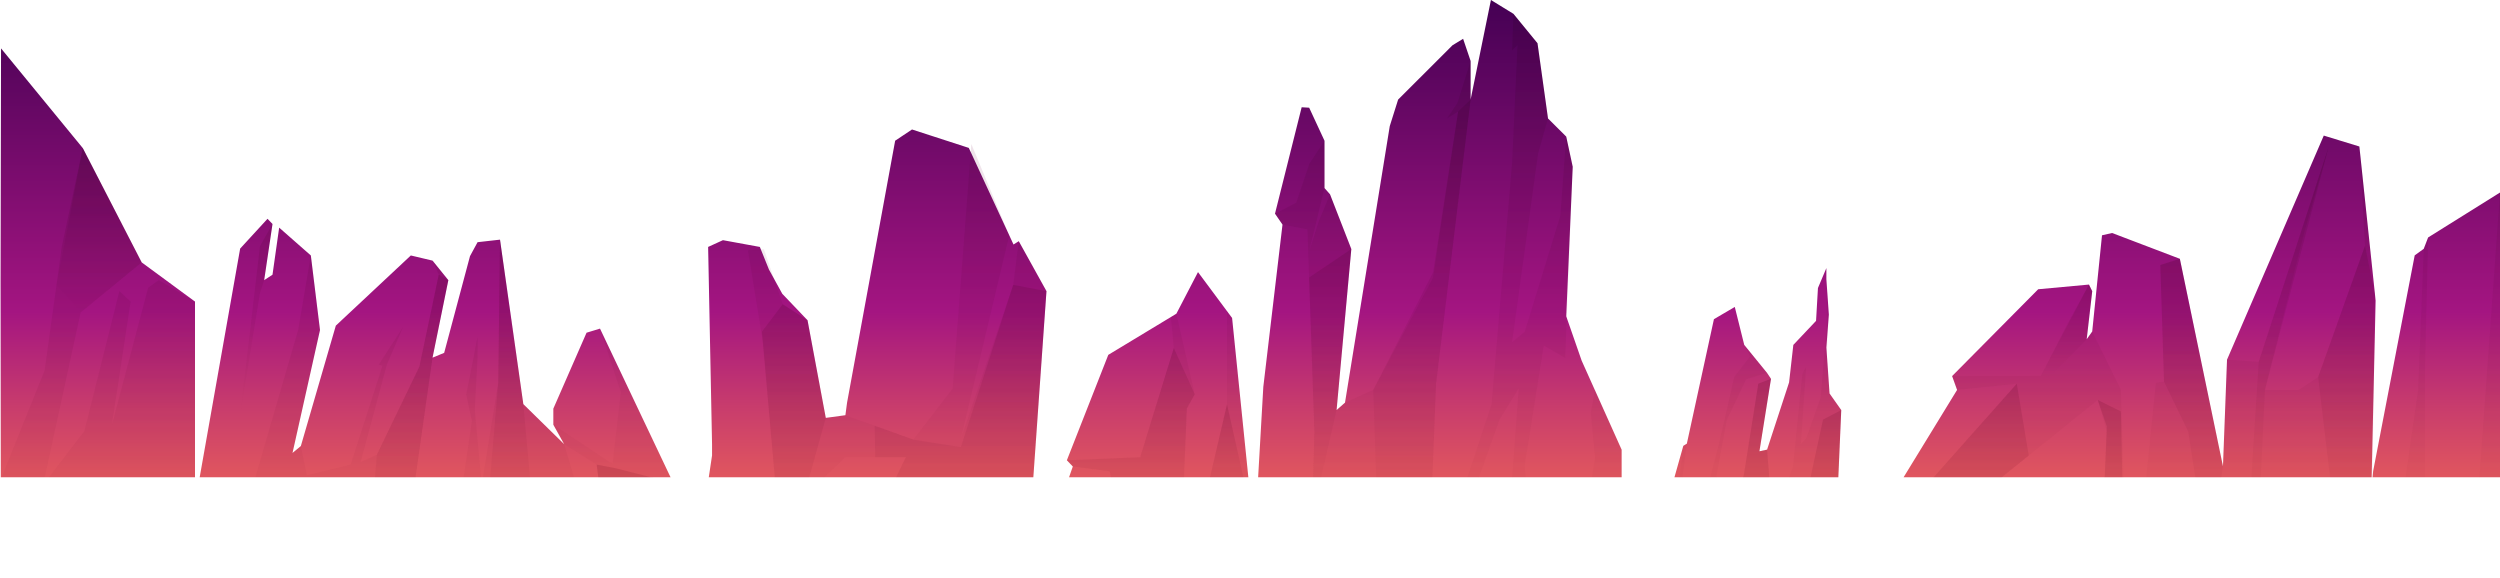
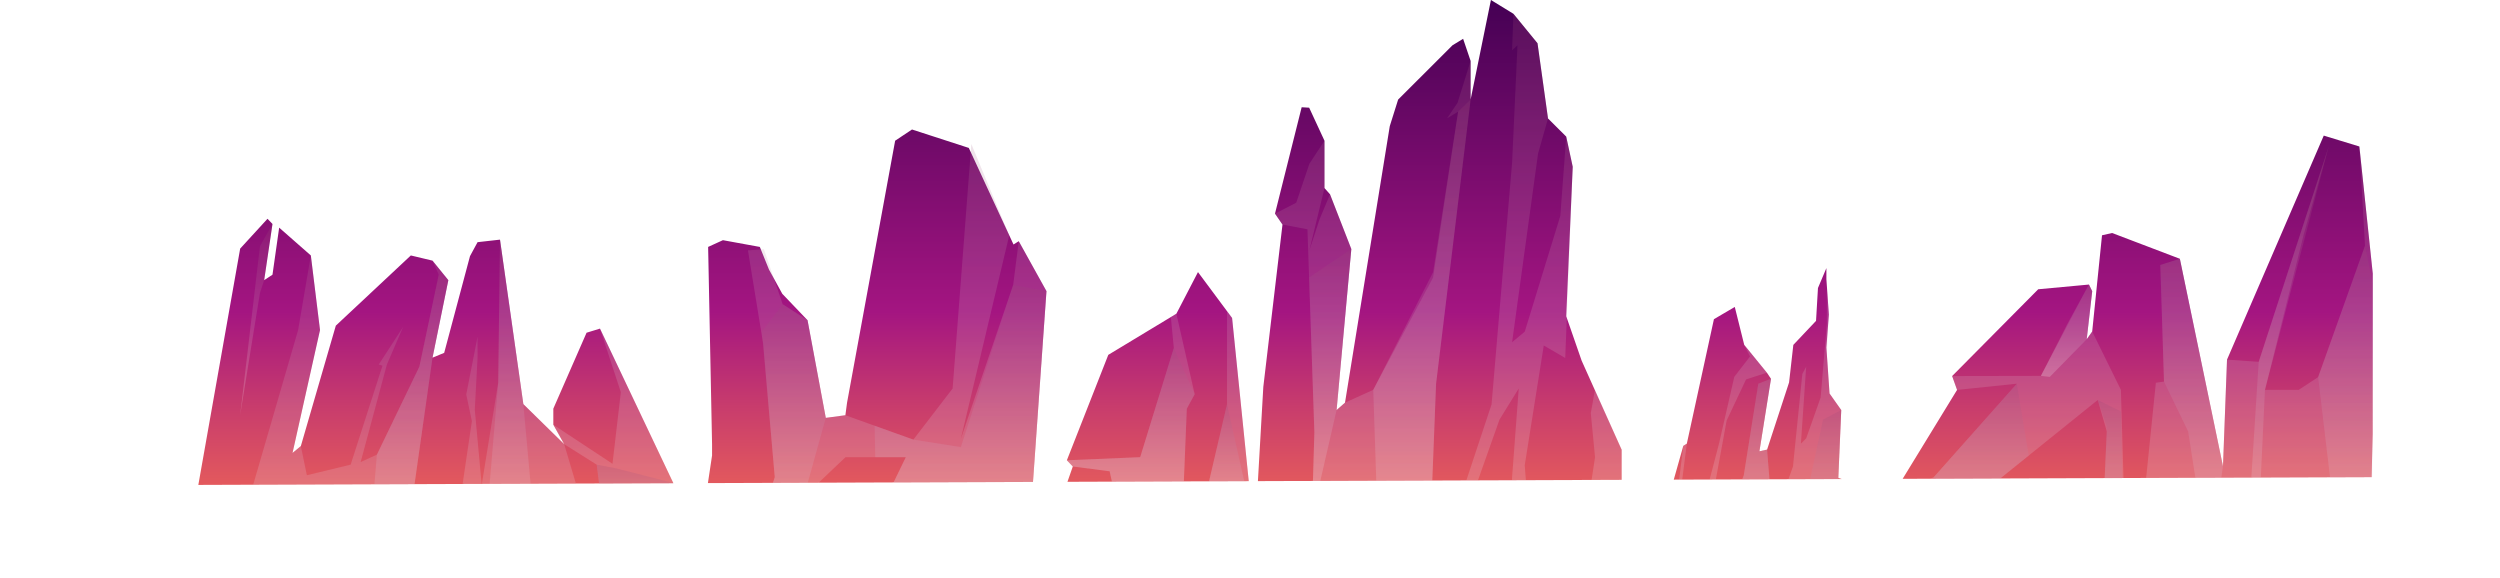
- <svg xmlns="http://www.w3.org/2000/svg" xmlns:xlink="http://www.w3.org/1999/xlink" viewBox="0 0 7002.2 1616.46">
-   <defs>
-     <style>.cls-1{fill:none;}.cls-2{isolation:isolate;}.cls-3{clip-path:url(#clip-path);}.cls-10,.cls-11,.cls-12,.cls-13,.cls-14,.cls-15,.cls-16,.cls-17,.cls-18,.cls-19,.cls-20,.cls-21,.cls-22,.cls-23,.cls-24,.cls-25,.cls-4,.cls-5,.cls-6,.cls-7,.cls-8,.cls-9{fill-rule:evenodd;}.cls-4{fill:url(#Áåçûìÿííûé_ãðàäèåíò_153);}.cls-10,.cls-11,.cls-12,.cls-13,.cls-14,.cls-15,.cls-16,.cls-17,.cls-18,.cls-19,.cls-20,.cls-21,.cls-22,.cls-23,.cls-24,.cls-25,.cls-5,.cls-6,.cls-7,.cls-8,.cls-9{opacity:0.2;mix-blend-mode:multiply;}.cls-5{fill:url(#Áåçûìÿííûé_ãðàäèåíò_4);}.cls-6{fill:url(#Áåçûìÿííûé_ãðàäèåíò_4-2);}.cls-7{fill:url(#Áåçûìÿííûé_ãðàäèåíò_4-3);}.cls-8{fill:url(#Áåçûìÿííûé_ãðàäèåíò_4-4);}.cls-9{fill:url(#Áåçûìÿííûé_ãðàäèåíò_4-5);}.cls-10{fill:url(#Áåçûìÿííûé_ãðàäèåíò_4-6);}.cls-11{fill:url(#Áåçûìÿííûé_ãðàäèåíò_4-7);}.cls-12{fill:url(#Áåçûìÿííûé_ãðàäèåíò_4-8);}.cls-13{fill:url(#Áåçûìÿííûé_ãðàäèåíò_4-9);}.cls-14{fill:url(#Áåçûìÿííûé_ãðàäèåíò_4-10);}.cls-15{fill:url(#Áåçûìÿííûé_ãðàäèåíò_4-11);}.cls-16{fill:url(#Áåçûìÿííûé_ãðàäèåíò_4-12);}.cls-17{fill:url(#Áåçûìÿííûé_ãðàäèåíò_4-13);}.cls-18{fill:url(#Áåçûìÿííûé_ãðàäèåíò_4-14);}.cls-19{fill:url(#Áåçûìÿííûé_ãðàäèåíò_4-15);}.cls-20{fill:url(#Áåçûìÿííûé_ãðàäèåíò_4-16);}.cls-21{fill:url(#Áåçûìÿííûé_ãðàäèåíò_4-17);}.cls-22{fill:url(#Áåçûìÿííûé_ãðàäèåíò_4-18);}.cls-23{fill:url(#Áåçûìÿííûé_ãðàäèåíò_4-19);}.cls-24{fill:url(#Áåçûìÿííûé_ãðàäèåíò_4-20);}.cls-25{fill:url(#Áåçûìÿííûé_ãðàäèåíò_4-21);}</style>
-     <clipPath id="clip-path" transform="translate(2.2 -566.23)">
-       <polygon class="cls-1" points="7000 1903 0 1903 -2 0 7000 0 7000 1903" />
-     </clipPath>
-     <linearGradient id="Áåçûìÿííûé_ãðàäèåíò_153" x1="3501.1" y1="1616.46" x2="3501.1" gradientUnits="userSpaceOnUse">
-       <stop offset="0" stop-color="#ff774d" />
-       <stop offset="0.1" stop-color="#ef6656" />
-       <stop offset="0.3" stop-color="#c73b6d" />
-       <stop offset="0.46" stop-color="#a41581" />
-       <stop offset="0.78" stop-color="#6c0967" />
-       <stop offset="1" stop-color="#450054" />
-     </linearGradient>
-     <linearGradient id="Áåçûìÿííûé_ãðàäèåíò_4" x1="4201.32" y1="1616.46" x2="4201.32" y2="38.64" gradientUnits="userSpaceOnUse">
-       <stop offset="0" stop-color="#fff" />
-       <stop offset="1" stop-color="#974577" />
-     </linearGradient>
-     <linearGradient id="Áåçûìÿííûé_ãðàäèåíò_4-2" x1="6572.53" y1="1616.46" x2="6572.53" y2="688.36" xlink:href="#Áåçûìÿííûé_ãðàäèåíò_4" />
-     <linearGradient id="Áåçûìÿííûé_ãðàäèåíò_4-3" x1="6405.24" y1="1616.46" x2="6405.24" y2="410.34" xlink:href="#Áåçûìÿííûé_ãðàäèåíò_4" />
-     <linearGradient id="Áåçûìÿííûé_ãðàäèåíò_4-4" x1="6138.51" y1="1577.95" x2="6138.51" y2="724.84" xlink:href="#Áåçûìÿííûé_ãðàäèåíò_4" />
-     <linearGradient id="Áåçûìÿííûé_ãðàäèåíò_4-5" x1="5788.12" y1="1055.55" x2="5788.12" y2="797.02" xlink:href="#Áåçûìÿííûé_ãðàäèåíò_4" />
-     <linearGradient id="Áåçûìÿííûé_ãðàäèåíò_4-6" x1="5905.59" y1="1616.46" x2="5905.59" y2="1120.27" xlink:href="#Áåçûìÿííûé_ãðàäèåíò_4" />
-     <linearGradient id="Áåçûìÿííûé_ãðàäèåíò_4-7" x1="5083.87" y1="1616.46" x2="5083.87" y2="1148.52" xlink:href="#Áåçûìÿííûé_ãðàäèåíò_4" />
-     <linearGradient id="Áåçûìÿííûé_ãðàäèåíò_4-8" x1="4881.71" y1="1616.46" x2="4881.71" y2="1060.99" xlink:href="#Áåçûìÿííûé_ãðàäèåíò_4" />
-     <linearGradient id="Áåçûìÿííûé_ãðàäèåíò_4-9" x1="5531.16" y1="1616.46" x2="5531.16" y2="1074.67" xlink:href="#Áåçûìÿííûé_ãðàäèåíò_4" />
-     <linearGradient id="Áåçûìÿííûé_ãðàäèåíò_4-10" x1="3725.72" y1="1450.16" x2="3725.72" y2="697.52" xlink:href="#Áåçûìÿííûé_ãðàäèåíò_4" />
-     <linearGradient id="Áåçûìÿííûé_ãðàäèåíò_4-11" x1="3982.65" y1="1616.46" x2="3982.65" y2="278.94" xlink:href="#Áåçûìÿííûé_ãðàäèåíò_4" />
-     <linearGradient id="Áåçûìÿííûé_ãðàäèåíò_4-12" x1="2596.27" y1="1616.46" x2="2596.27" y2="797.96" xlink:href="#Áåçûìÿííûé_ãðàäèåíò_4" />
-     <linearGradient id="Áåçûìÿííûé_ãðàäèåíò_4-13" x1="1789.72" y1="1616.46" x2="1789.72" y2="1301.36" xlink:href="#Áåçûìÿííûé_ãðàäèåíò_4" />
-     <linearGradient id="Áåçûìÿííûé_ãðàäèåíò_4-14" x1="2195.55" y1="1616.46" x2="2195.55" y2="852.13" xlink:href="#Áåçûìÿííûé_ãðàäèåíò_4" />
-     <linearGradient id="Áåçûìÿííûé_ãðàäèåíò_4-15" x1="3167.2" y1="1457.75" x2="3167.2" y2="974.61" xlink:href="#Áåçûìÿííûé_ãðàäèåíò_4" />
-     <linearGradient id="Áåçûìÿííûé_ãðàäèåíò_4-16" x1="3436.91" y1="1450.71" x2="3436.91" y2="1132.48" xlink:href="#Áåçûìÿííûé_ãðàäèåíò_4" />
-     <linearGradient id="Áåçûìÿííûé_ãðàäèåíò_4-17" x1="845.52" y1="1616.46" x2="845.52" y2="414.8" xlink:href="#Áåçûìÿííûé_ãðàäèåíò_4" />
-     <linearGradient id="Áåçûìÿííûé_ãðàäèåíò_4-18" x1="717.95" y1="1162.33" x2="717.95" y2="627.35" xlink:href="#Áåçûìÿííûé_ãðàäèåíò_4" />
-     <linearGradient id="Áåçûìÿííûé_ãðàäèåíò_4-19" x1="1141.36" y1="1616.46" x2="1141.36" y2="769.42" xlink:href="#Áåçûìÿííûé_ãðàäèåíò_4" />
-     <linearGradient id="Áåçûìÿííûé_ãðàäèåíò_4-20" x1="1429.63" y1="1616.46" x2="1429.63" y2="671.24" xlink:href="#Áåçûìÿííûé_ãðàäèåíò_4" />
-     <linearGradient id="Áåçûìÿííûé_ãðàäèåíò_4-21" x1="277.52" y1="875.4" x2="277.52" y2="414.8" xlink:href="#Áåçûìÿííûé_ãðàäèåíò_4" />
-   </defs>
-   <g class="cls-2">
-     <g id="Capa_1" data-name="Capa 1">
-       <g class="cls-3">
-         <polygon class="cls-4" points="1400.44 1616.46 7002.2 1616.46 7002.2 539.27 6800.89 665.09 6788.63 696.9 6763.31 715.24 6646.93 1319.43 6641.91 1371.53 6653.84 842.01 6608.32 410.33 6508.63 379.76 6237.62 1007.35 6226.27 1306.03 6105.48 724.84 5915.78 652.59 5887.47 659.03 5860.04 928.51 5844.56 950.21 5860.04 815.68 5850.92 797.02 5708.75 810.15 5467.66 1053.32 5481.55 1092.12 5297.66 1392.39 5148.88 1338.35 5157.11 1148.52 5124.33 1102.08 5115.46 973.43 5122.37 881.25 5115.46 782.03 5115.46 750.86 5091.86 806.66 5086.54 898.72 5022.91 966.02 5011.01 1071.07 4949.39 1259.35 4927.93 1264.02 4960.34 1060.99 4949.39 1044.62 4885.41 966.02 4858.91 859.69 4800.51 893.98 4724.65 1242.63 4714.72 1248.76 4623.02 1574.45 4542 1464.75 4542 1259.6 4430.05 1010.2 4386.79 885.81 4404.99 467.11 4386.79 382.56 4335.78 331.79 4306.35 121.15 4238.87 38.63 4175.91 0 4118.98 278.94 4118.98 170.65 4097.98 108.66 4068.28 126.8 3915.97 278.94 3892.56 353.26 3767.18 1127.78 3743.62 1148.52 3784.87 697.52 3725.17 544.15 3709.74 526.7 3709.74 394.1 3666.82 301.63 3645.81 300.44 3571.12 598.41 3592.13 629.04 3538.39 1083.59 3517.44 1449.58 3508.1 1450.71 3450.92 890.6 3355.45 762.1 3294.85 878.69 3104.18 993.91 2988.19 1289.11 3004.82 1306.62 2964.23 1422.74 2887.34 1434.41 2931.02 815.43 2853.44 675.58 2838.71 684.83 2713.5 414.26 2554.42 362.66 2507.23 394.1 2372.52 1127.78 2367.84 1162.96 2312.92 1170.44 2261.78 896.94 2191.07 822.86 2153.76 754.92 2128.24 691.62 2024.85 672.69 1983.38 691.62 1994.37 1244.14 1994.37 1275.69 1954.14 1544.11 1908.26 1574.45 1885.67 1352.71 1680.53 920.41 1642.86 931.88 1549.82 1144.59 1549.82 1189.56 1580.16 1244.14 1465.79 1131.94 1400.44 671.24 1337.59 678.35 1316.41 717.39 1244.06 988.31 1211.45 1001.77 1255.73 784.67 1211.45 729.95 1150.69 715.54 940.63 912.06 842.6 1249.37 819.26 1268.69 896.28 924.39 870.61 715.54 781.91 637.56 763.24 769.42 739.9 784.67 763.24 627.35 749.24 612.82 672.65 696.27 555.51 1358.19 546.17 1432.07 546.17 844.71 396.79 734.84 231.87 414.8 2.91 135.58 0 1616.46 1400.44 1616.46 1400.44 1616.46" />
-         <polygon class="cls-5" points="7002.2 539.27 6942.68 1360.88 6883.16 1570.95 6792.13 1616.46 6792.13 1036.32 6800.89 665.09 6788.63 696.9 6772.88 1091.93 6718.61 1467.67 6638.09 1565.7 6641.91 1371.53 6652.26 827.07 6608.32 410.33 6624.08 688.36 6492.79 1056.29 6438.52 1091.93 6343.86 1091.93 6452.53 656.55 6522.55 410.33 6326.44 1013.4 6237.62 1007.35 6226.27 1306.03 6105.48 724.84 6050.75 742.23 6061.13 1068.81 6038.34 1071.98 5995.58 1490.42 5953.62 1542.94 5940.41 1091.93 5860.04 928.51 5844.56 950.21 5860.04 815.68 5850.92 797.02 5791.12 906.08 5716.19 1052.79 5467.66 1053.32 5481.55 1092.12 5648.78 1074.67 5416.2 1336.38 5297.66 1392.39 5148.88 1338.35 5157.11 1148.52 5124.33 1102.08 5116.79 992.72 5122.37 881.25 5116.79 810.92 5116.79 906.08 5099.35 1113.18 5058.88 1227.84 5044.09 1242.72 5058.88 1027.11 5048.13 1047.18 5021.89 1306.62 4965.69 1464.17 4949.39 1259.35 4927.93 1264.02 4960.34 1060.99 4924.78 1074.67 4884.03 1331.71 4808.22 1526.6 4763.51 1573.28 4836.19 1177.66 4890.45 1062.71 4949.45 1043.72 4885.41 966.02 4901.62 998.41 4857.48 1055.55 4814.89 1241.85 4751.77 1483.42 4696.59 1523.68 4688.56 1522.81 4724.65 1242.63 4714.72 1248.76 4678.97 1540.32 4653.84 1564.82 4623.02 1574.45 4542 1464.75 4542 1259.6 4467.45 1091.32 4455.59 1156.75 4467.45 1280.49 4428.21 1539.44 4292.35 1588.45 4270.57 1303.12 4323.92 967.69 4384.01 1002.61 4404.99 467.11 4386.79 382.56 4370.32 604.53 4270.57 929.04 4235.2 958.5 4307.92 430.32 4335.78 331.79 4306.35 121.15 4238.87 38.63 4235.2 140.75 4250.34 126.75 4235.2 455.84 4177.68 1132.48 4053.22 1507.93 4004.08 1537.69 4022.28 1074.67 4118.98 278.94 4118.98 170.65 4082.28 288.07 4053.22 331.27 4084.03 312.68 4013.93 777.28 3846.32 1091.93 3767.18 1127.78 3743.62 1148.52 3784.87 697.52 3725.17 544.15 3695.41 615.46 3667.4 701.25 3709.74 526.7 3709.74 394.1 3667.4 458.68 3630.64 567.75 3571.12 598.41 3592.13 629.04 3661.96 642.25 3681.41 1210.3 3674.4 1450.16 3820.45 1525.43 3517.44 1449.58 3508.1 1450.71 3450.92 890.6 3436.69 871.45 3436.69 1132.48 3365.72 1436.74 3311.37 1457.75 3324.13 1144.57 3346.21 1104.21 3294.85 878.69 3279.45 888 3287.74 974.61 3193.51 1280.49 2988.19 1289.11 3004.82 1306.62 3108.03 1320.04 3137.44 1455.41 2964.23 1422.74 2887.34 1434.41 2931.02 815.43 2853.44 675.58 2837.82 797.96 2691.22 1229.01 2826.81 659.12 2720.59 403.35 2668.22 1088.12 2558.22 1231.34 2367.84 1162.96 2312.92 1170.44 2261.78 896.94 2192.24 852.13 2139.66 698.05 2094.87 701.25 2137.6 963.01 2169.99 1336.38 2094.87 1574.45 2094.87 1490.42 2006.72 1581.45 1954.14 1544.11 1908.26 1574.45 1885.67 1352.71 1680.53 920.41 1738.88 1098.52 1715.54 1299.03 1549.82 1189.56 1580.16 1244.14 1671.19 1301.37 1703.87 1555.78 1678.19 1572.12 1400.44 1530.1 1400.44 1616.46 2133.86 1616.46 2188.83 1450.74 2368.25 1280.49 2537.13 1280.49 2423.87 1513.77 2228.32 1616.46 2621.5 1616.46 2668.22 1558.11 3186.59 1481.09 3223.62 1481.09 3673.82 1616.46 3978.72 1616.46 4059.97 1569.78 4199.92 1175.33 4253.75 1088.12 4235.2 1336.38 4232.22 1616.46 5453.28 1616.46 5524.6 1402.9 5875.49 1120.27 5900.94 1208.55 5890.15 1448.41 5716.19 1616.46 7002.2 1616.46 7002.2 539.27" />
-         <polygon class="cls-6" points="6492.79 1056.29 6541.36 1464.75 6541.36 1616.46 6598.4 1616.46 6645.3 1336.38 6652.26 827.07 6624.08 688.36 6492.79 1056.29" />
-         <polygon class="cls-7" points="6343.86 1091.93 6318.99 1616.46 6287.92 1616.46 6326.44 1013.4 6522.55 410.33 6343.86 1091.93" />
-         <polygon class="cls-8" points="6061.13 1068.81 6128.8 1208.55 6186.18 1577.95 6226.27 1306.03 6105.48 724.84 6050.75 742.23 6061.13 1068.81" />
-         <polygon class="cls-9" points="5860.04 815.68 5850.92 797.02 5716.19 1052.79 5741.25 1055.55 5844.56 950.21 5860.04 815.68" />
-         <polygon class="cls-10" points="5875.49 1120.27 5940.41 1152.41 5950.12 1616.46 5861.07 1616.46 5890.15 1448.41 5900.94 1194.43 5875.49 1120.27" />
-         <polygon class="cls-11" points="5157.11 1148.52 5106 1175.33 5010.64 1616.46 5118.61 1616.46 5148.88 1338.35 5157.11 1148.52" />
-         <polygon class="cls-12" points="4927.93 1264.02 4949.39 1259.35 4965.69 1464.17 4955.53 1616.46 4797.73 1616.46 4808.22 1526.6 4884.03 1331.71 4924.78 1074.67 4960.34 1060.99 4927.93 1264.02" />
-         <polygon class="cls-13" points="5648.78 1074.67 5682.27 1275.9 5524.6 1402.9 5453.28 1616.46 5380.06 1616.46 5416.2 1336.38 5648.78 1074.67" />
-         <polygon class="cls-14" points="3784.87 697.52 3666.58 777.28 3681.41 1210.3 3674.4 1450.16 3743.62 1148.52 3784.87 697.52" />
-         <polygon class="cls-15" points="4118.98 278.94 4084.03 312.68 4013.93 762.42 3846.32 1091.93 3855.2 1359.72 3978.72 1616.46 4004.08 1601.89 4004.08 1537.69 4022.28 1074.67 4118.98 278.94" />
-         <polygon class="cls-16" points="2837.82 797.96 2931.02 815.43 2887.34 1434.41 2964.23 1422.74 2668.22 1558.11 2621.5 1616.46 2228.32 1616.46 2423.87 1513.77 2537.13 1280.49 2451.47 1280.49 2449.74 1192.38 2558.22 1231.34 2691.22 1252.35 2837.82 797.96" />
-         <polygon class="cls-17" points="1885.67 1352.71 1726.04 1311.87 1671.19 1301.37 1703.87 1555.78 1691.03 1616.46 1904.45 1616.46 1908.26 1574.45 1885.67 1352.71" />
-         <polygon class="cls-18" points="2078.18 1616.46 2169.99 1336.38 2133.86 929.2 2192.24 852.13 2261.78 896.94 2312.92 1170.44 2251.63 1391.16 2188.83 1450.74 2133.86 1616.46 2078.18 1616.46" />
-         <polygon class="cls-19" points="3193.51 1280.49 2988.19 1289.11 3004.82 1306.62 3108.03 1320.04 3137.44 1455.41 3311.37 1457.75 3324.13 1144.57 3346.21 1104.21 3287.74 974.61 3193.51 1280.49" />
-         <polygon class="cls-20" points="3436.69 1132.48 3508.1 1450.71 3365.72 1436.74 3436.69 1132.48" />
-         <polygon class="cls-21" points="1400.44 671.24 1395.54 1071.3 1349.25 1358.19 1329.8 1147.55 1337.59 1001.77 1337.59 942.94 1305.91 1104.94 1321.66 1179.62 1272.65 1511.43 1132.61 1556.94 1211.45 1001.77 1255.73 784.67 1211.45 729.95 1228.89 769.42 1174.62 1026.89 1055.58 1273.36 1010.07 1294.21 1083.59 1021.09 1129.11 915.65 1060.83 1021.09 1071.34 1024.19 982.06 1301.37 859.52 1331.12 842.6 1249.37 819.26 1268.69 896.28 924.39 870.61 715.54 835.01 924.39 708.97 1358.19 554.59 1365.44 546.17 1432.07 546.17 844.71 444.64 784.67 414.88 805.91 313.35 1190.5 365.87 844.78 334.36 815.21 236.32 1207.21 120.79 1358.19 225.82 875.4 396.79 734.84 231.87 414.8 173.3 689.67 124.91 1037.64 0 1348.29 0 1616.46 1691.03 1616.46 1580.16 1244.14 1465.79 1131.94 1400.44 671.24" />
-         <polygon class="cls-22" points="763.24 627.35 739.9 784.67 728.13 820.55 672.65 1162.33 728.13 689.67 763.24 627.35" />
-         <polygon class="cls-23" points="1228.89 769.42 1255.73 784.67 1211.45 1001.77 1132.61 1556.94 1132.61 1616.46 1026.99 1616.46 1055.58 1273.36 1174.62 1026.89 1228.89 769.42" />
-         <polygon class="cls-24" points="1400.44 671.24 1395.54 1071.3 1349.25 1616.46 1510 1616.46 1465.79 1131.94 1400.44 671.24" />
-         <polygon class="cls-25" points="396.79 734.84 225.82 875.4 158.24 797.96 231.87 414.8 396.79 734.84" />
+ <svg xmlns="http://www.w3.org/2000/svg" xmlns:xlink="http://www.w3.org/1999/xlink" version="1.1" id="Capa_1" x="0px" y="0px" viewBox="0 0 7002.2 1616.5" style="enable-background:new 0 0 7002.2 1616.5;" xml:space="preserve">
+   <style type="text/css">
+ 	.st0{clip-path:url(#SVGID_2_);}
+ 	.st1{fill-rule:evenodd;clip-rule:evenodd;fill:url(#SVGID_3_);}
+ 	.st2{opacity:0.2;fill-rule:evenodd;clip-rule:evenodd;fill:url(#SVGID_4_);enable-background:new    ;}
+ 	.st3{opacity:0.2;fill-rule:evenodd;clip-rule:evenodd;fill:url(#SVGID_5_);enable-background:new    ;}
+ 	.st4{opacity:0.2;fill-rule:evenodd;clip-rule:evenodd;fill:url(#SVGID_6_);enable-background:new    ;}
+ 	.st5{opacity:0.2;fill-rule:evenodd;clip-rule:evenodd;fill:url(#SVGID_7_);enable-background:new    ;}
+ 	.st6{opacity:0.2;fill-rule:evenodd;clip-rule:evenodd;fill:url(#SVGID_8_);enable-background:new    ;}
+ 	.st7{opacity:0.2;fill-rule:evenodd;clip-rule:evenodd;fill:url(#SVGID_9_);enable-background:new    ;}
+ 	.st8{opacity:0.2;fill-rule:evenodd;clip-rule:evenodd;fill:url(#SVGID_10_);enable-background:new    ;}
+ 	.st9{opacity:0.2;fill-rule:evenodd;clip-rule:evenodd;fill:url(#SVGID_11_);enable-background:new    ;}
+ 	.st10{opacity:0.2;fill-rule:evenodd;clip-rule:evenodd;fill:url(#SVGID_12_);enable-background:new    ;}
+ 	.st11{opacity:0.2;fill-rule:evenodd;clip-rule:evenodd;fill:url(#SVGID_13_);enable-background:new    ;}
+ 	.st12{opacity:0.2;fill-rule:evenodd;clip-rule:evenodd;fill:url(#SVGID_14_);enable-background:new    ;}
+ 	.st13{opacity:0.2;fill-rule:evenodd;clip-rule:evenodd;fill:url(#SVGID_15_);enable-background:new    ;}
+ 	.st14{opacity:0.2;fill-rule:evenodd;clip-rule:evenodd;fill:url(#SVGID_16_);enable-background:new    ;}
+ 	.st15{opacity:0.2;fill-rule:evenodd;clip-rule:evenodd;fill:url(#SVGID_17_);enable-background:new    ;}
+ 	.st16{opacity:0.2;fill-rule:evenodd;clip-rule:evenodd;fill:url(#SVGID_18_);enable-background:new    ;}
+ 	.st17{opacity:0.2;fill-rule:evenodd;clip-rule:evenodd;fill:url(#SVGID_19_);enable-background:new    ;}
+ 	.st18{opacity:0.2;fill-rule:evenodd;clip-rule:evenodd;fill:url(#SVGID_20_);enable-background:new    ;}
+ 	.st19{opacity:0.2;fill-rule:evenodd;clip-rule:evenodd;fill:url(#SVGID_21_);enable-background:new    ;}
+ 	.st20{opacity:0.2;fill-rule:evenodd;clip-rule:evenodd;fill:url(#SVGID_22_);enable-background:new    ;}
+ 	.st21{opacity:0.2;fill-rule:evenodd;clip-rule:evenodd;fill:url(#SVGID_23_);enable-background:new    ;}
+ 	.st22{opacity:0.2;fill-rule:evenodd;clip-rule:evenodd;fill:url(#SVGID_24_);enable-background:new    ;}
+ </style>
+   <g>
+     <g id="Capa_1_1_">
+       <g>
+         <defs>
+           <polygon id="SVGID_1_" points="6645.3,1336.4 555.5,1358.2 772.4,0 6646.5,0     " />
+         </defs>
+         <clipPath id="SVGID_2_">
+           <use xlink:href="#SVGID_1_" style="overflow:visible;" />
+         </clipPath>
+         <g class="st0">
+           <linearGradient id="SVGID_3_" gradientUnits="userSpaceOnUse" x1="3501.1" y1="-0.46" x2="3501.1" y2="1616" gradientTransform="matrix(1 0 0 -1 0 1616)">
+             <stop offset="0" style="stop-color:#FF774D" />
+             <stop offset="0.1" style="stop-color:#EF6656" />
+             <stop offset="0.3" style="stop-color:#C73B6D" />
+             <stop offset="0.46" style="stop-color:#A41581" />
+             <stop offset="0.78" style="stop-color:#6C0967" />
+             <stop offset="1" style="stop-color:#450054" />
+           </linearGradient>
+           <polygon class="st1" points="1400.4,1616.5 7002.2,1616.5 7002.2,539.3 6800.9,665.1 6788.6,696.9 6763.3,715.2 6646.9,1319.4       6641.9,1371.5 6653.8,842 6608.3,410.3 6508.6,379.8 6237.6,1007.3 6226.3,1306 6105.5,724.8 5915.8,652.6 5887.5,659       5860,928.5 5844.6,950.2 5860,815.7 5850.9,797 5708.8,810.2 5467.7,1053.3 5481.5,1092.1 5297.7,1392.4 5148.9,1338.3       5157.1,1148.5 5124.3,1102.1 5115.5,973.4 5122.4,881.2 5115.5,782 5115.5,750.9 5091.9,806.7 5086.5,898.7 5022.9,966       5011,1071.1 4949.4,1259.3 4927.9,1264 4960.3,1061 4949.4,1044.6 4885.4,966 4858.9,859.7 4800.5,894 4724.6,1242.6       4714.7,1248.8 4623,1574.4 4542,1464.8 4542,1259.6 4430,1010.2 4386.8,885.8 4405,467.1 4386.8,382.6 4335.8,331.8       4306.4,121.2 4238.9,38.6 4175.9,0 4119,278.9 4119,170.6 4098,108.7 4068.3,126.8 3916,278.9 3892.6,353.3 3767.2,1127.8       3743.6,1148.5 3784.9,697.5 3725.2,544.2 3709.7,526.7 3709.7,394.1 3666.8,301.6 3645.8,300.4 3571.1,598.4 3592.1,629       3538.4,1083.6 3517.4,1449.6 3508.1,1450.7 3450.9,890.6 3355.4,762.1 3294.9,878.7 3104.2,993.9 2988.2,1289.1 3004.8,1306.6       2964.2,1422.7 2887.3,1434.4 2931,815.4 2853.4,675.6 2838.7,684.8 2713.5,414.3 2554.4,362.7 2507.2,394.1 2372.5,1127.8       2367.8,1163 2312.9,1170.4 2261.8,896.9 2191.1,822.9 2153.8,754.9 2128.2,691.6 2024.8,672.7 1983.4,691.6 1994.4,1244.1       1994.4,1275.7 1954.1,1544.1 1908.3,1574.4 1885.7,1352.7 1680.5,920.4 1642.9,931.9 1549.8,1144.6 1549.8,1189.6       1580.2,1244.1 1465.8,1131.9 1400.4,671.2 1337.6,678.3 1316.4,717.4 1244.1,988.3 1211.4,1001.8 1255.7,784.7 1211.4,730       1150.7,715.5 940.6,912.1 842.6,1249.4 819.3,1268.7 896.3,924.4 870.6,715.5 781.9,637.6 763.2,769.4 739.9,784.7 763.2,627.3       749.2,612.8 672.7,696.3 555.5,1358.2 546.2,1432.1 546.2,844.7 396.8,734.8 231.9,414.8 2.9,135.6 0,1616.5 1400.4,1616.5           " />
+           <linearGradient id="SVGID_4_" gradientUnits="userSpaceOnUse" x1="4201.32" y1="-0.46" x2="4201.32" y2="1577.37" gradientTransform="matrix(1 0 0 -1 0 1616)">
+             <stop offset="0" style="stop-color:#FFFFFF" />
+             <stop offset="1" style="stop-color:#974577" />
+           </linearGradient>
+           <polygon class="st2" points="7002.2,539.3 6942.7,1360.9 6883.2,1570.9 6792.1,1616.5 6792.1,1036.3 6800.9,665.1 6788.6,696.9       6772.9,1091.9 6718.6,1467.7 6638.1,1565.7 6641.9,1371.5 6652.3,827.1 6608.3,410.3 6624.1,688.4 6492.8,1056.3 6438.5,1091.9       6343.9,1091.9 6452.5,656.5 6522.5,410.3 6326.4,1013.4 6237.6,1007.3 6226.3,1306 6105.5,724.8 6050.8,742.2 6061.1,1068.8       6038.3,1072 5995.6,1490.4 5953.6,1542.9 5940.4,1091.9 5860,928.5 5844.6,950.2 5860,815.7 5850.9,797 5791.1,906.1       5716.2,1052.8 5467.7,1053.3 5481.5,1092.1 5648.8,1074.7 5416.2,1336.4 5297.7,1392.4 5148.9,1338.3 5157.1,1148.5       5124.3,1102.1 5116.8,992.7 5122.4,881.2 5116.8,810.9 5116.8,906.1 5099.4,1113.2 5058.9,1227.8 5044.1,1242.7 5058.9,1027.1       5048.1,1047.2 5021.9,1306.6 4965.7,1464.2 4949.4,1259.3 4927.9,1264 4960.3,1061 4924.8,1074.7 4884,1331.7 4808.2,1526.6       4763.5,1573.3 4836.2,1177.7 4890.5,1062.7 4949.5,1043.7 4885.4,966 4901.6,998.4 4857.5,1055.6 4814.9,1241.8 4751.8,1483.4       4696.6,1523.7 4688.6,1522.8 4724.6,1242.6 4714.7,1248.8 4679,1540.3 4653.8,1564.8 4623,1574.4 4542,1464.8 4542,1259.6       4467.5,1091.3 4455.6,1156.8 4467.5,1280.5 4428.2,1539.4 4292.4,1588.4 4270.6,1303.1 4323.9,967.7 4384,1002.6 4405,467.1       4386.8,382.6 4370.3,604.5 4270.6,929 4235.2,958.5 4307.9,430.3 4335.8,331.8 4306.4,121.2 4238.9,38.6 4235.2,140.8       4250.3,126.8 4235.2,455.8 4177.7,1132.5 4053.2,1507.9 4004.1,1537.7 4022.3,1074.7 4119,278.9 4119,170.6 4082.3,288.1       4053.2,331.3 4084,312.7 4013.9,777.3 3846.3,1091.9 3767.2,1127.8 3743.6,1148.5 3784.9,697.5 3725.2,544.2 3695.4,615.5       3667.4,701.2 3709.7,526.7 3709.7,394.1 3667.4,458.7 3630.6,567.8 3571.1,598.4 3592.1,629 3662,642.2 3681.4,1210.3       3674.4,1450.2 3820.4,1525.4 3517.4,1449.6 3508.1,1450.7 3450.9,890.6 3436.7,871.5 3436.7,1132.5 3365.7,1436.7       3311.4,1457.8 3324.1,1144.6 3346.2,1104.2 3294.9,878.7 3279.4,888 3287.7,974.6 3193.5,1280.5 2988.2,1289.1 3004.8,1306.6       3108,1320 3137.4,1455.4 2964.2,1422.7 2887.3,1434.4 2931,815.4 2853.4,675.6 2837.8,798 2691.2,1229 2826.8,659.1       2720.6,403.4 2668.2,1088.1 2558.2,1231.3 2367.8,1163 2312.9,1170.4 2261.8,896.9 2192.2,852.1 2139.7,698 2094.9,701.2       2137.6,963 2170,1336.4 2094.9,1574.4 2094.9,1490.4 2006.7,1581.4 1954.1,1544.1 1908.3,1574.4 1885.7,1352.7 1680.5,920.4       1738.9,1098.5 1715.5,1299 1549.8,1189.6 1580.2,1244.1 1671.2,1301.4 1703.9,1555.8 1678.2,1572.1 1400.4,1530.1       1400.4,1616.5 2133.9,1616.5 2188.8,1450.7 2368.2,1280.5 2537.1,1280.5 2423.9,1513.8 2228.3,1616.5 2621.5,1616.5       2668.2,1558.1 3186.6,1481.1 3223.6,1481.1 3673.8,1616.5 3978.7,1616.5 4060,1569.8 4199.9,1175.3 4253.8,1088.1       4235.2,1336.4 4232.2,1616.5 5453.3,1616.5 5524.6,1402.9 5875.5,1120.3 5900.9,1208.6 5890.1,1448.4 5716.2,1616.5       7002.2,1616.5     " />
+           <linearGradient id="SVGID_5_" gradientUnits="userSpaceOnUse" x1="6572.525" y1="-0.46" x2="6572.525" y2="927.64" gradientTransform="matrix(1 0 0 -1 0 1616)">
+             <stop offset="0" style="stop-color:#FFFFFF" />
+             <stop offset="1" style="stop-color:#974577" />
+           </linearGradient>
+           <polygon class="st3" points="6492.8,1056.3 6541.4,1464.8 6541.4,1616.5 6598.4,1616.5 6645.3,1336.4 6652.3,827.1       6624.1,688.4     " />
+           <linearGradient id="SVGID_6_" gradientUnits="userSpaceOnUse" x1="6405.235" y1="-0.46" x2="6405.235" y2="1205.67" gradientTransform="matrix(1 0 0 -1 0 1616)">
+             <stop offset="0" style="stop-color:#FFFFFF" />
+             <stop offset="1" style="stop-color:#974577" />
+           </linearGradient>
+           <polygon class="st4" points="6343.9,1091.9 6319,1616.5 6287.9,1616.5 6326.4,1013.4 6522.5,410.3     " />
+           <linearGradient id="SVGID_7_" gradientUnits="userSpaceOnUse" x1="6138.51" y1="38.05" x2="6138.51" y2="891.16" gradientTransform="matrix(1 0 0 -1 0 1616)">
+             <stop offset="0" style="stop-color:#FFFFFF" />
+             <stop offset="1" style="stop-color:#974577" />
+           </linearGradient>
+           <polygon class="st5" points="6061.1,1068.8 6128.8,1208.6 6186.2,1577.9 6226.3,1306 6105.5,724.8 6050.8,742.2     " />
+           <linearGradient id="SVGID_8_" gradientUnits="userSpaceOnUse" x1="5788.115" y1="560.45" x2="5788.115" y2="818.98" gradientTransform="matrix(1 0 0 -1 0 1616)">
+             <stop offset="0" style="stop-color:#FFFFFF" />
+             <stop offset="1" style="stop-color:#974577" />
+           </linearGradient>
+           <polygon class="st6" points="5860,815.7 5850.9,797 5716.2,1052.8 5741.2,1055.6 5844.6,950.2     " />
+           <linearGradient id="SVGID_9_" gradientUnits="userSpaceOnUse" x1="5905.595" y1="-0.46" x2="5905.595" y2="495.73" gradientTransform="matrix(1 0 0 -1 0 1616)">
+             <stop offset="0" style="stop-color:#FFFFFF" />
+             <stop offset="1" style="stop-color:#974577" />
+           </linearGradient>
+           <polygon class="st7" points="5875.5,1120.3 5940.4,1152.4 5950.1,1616.5 5861.1,1616.5 5890.1,1448.4 5900.9,1194.4     " />
+           <linearGradient id="SVGID_10_" gradientUnits="userSpaceOnUse" x1="5083.875" y1="-0.46" x2="5083.875" y2="467.48" gradientTransform="matrix(1 0 0 -1 0 1616)">
+             <stop offset="0" style="stop-color:#FFFFFF" />
+             <stop offset="1" style="stop-color:#974577" />
+           </linearGradient>
+           <polygon class="st8" points="5157.1,1148.5 5106,1175.3 5010.6,1616.5 5118.6,1616.5 5148.9,1338.3     " />
+           <linearGradient id="SVGID_11_" gradientUnits="userSpaceOnUse" x1="4881.71" y1="-0.46" x2="4881.71" y2="555.01" gradientTransform="matrix(1 0 0 -1 0 1616)">
+             <stop offset="0" style="stop-color:#FFFFFF" />
+             <stop offset="1" style="stop-color:#974577" />
+           </linearGradient>
+           <polygon class="st9" points="4927.9,1264 4949.4,1259.3 4965.7,1464.2 4955.5,1616.5 4797.7,1616.5 4808.2,1526.6 4884,1331.7       4924.8,1074.7 4960.3,1061     " />
+           <linearGradient id="SVGID_12_" gradientUnits="userSpaceOnUse" x1="5531.165" y1="-0.46" x2="5531.165" y2="541.33" gradientTransform="matrix(1 0 0 -1 0 1616)">
+             <stop offset="0" style="stop-color:#FFFFFF" />
+             <stop offset="1" style="stop-color:#974577" />
+           </linearGradient>
+           <polygon class="st10" points="5648.8,1074.7 5682.3,1275.9 5524.6,1402.9 5453.3,1616.5 5380.1,1616.5 5416.2,1336.4     " />
+           <linearGradient id="SVGID_13_" gradientUnits="userSpaceOnUse" x1="3725.725" y1="165.84" x2="3725.725" y2="918.48" gradientTransform="matrix(1 0 0 -1 0 1616)">
+             <stop offset="0" style="stop-color:#FFFFFF" />
+             <stop offset="1" style="stop-color:#974577" />
+           </linearGradient>
+           <polygon class="st11" points="3784.9,697.5 3666.6,777.3 3681.4,1210.3 3674.4,1450.2 3743.6,1148.5     " />
+           <linearGradient id="SVGID_14_" gradientUnits="userSpaceOnUse" x1="3982.65" y1="-0.46" x2="3982.65" y2="1337.06" gradientTransform="matrix(1 0 0 -1 0 1616)">
+             <stop offset="0" style="stop-color:#FFFFFF" />
+             <stop offset="1" style="stop-color:#974577" />
+           </linearGradient>
+           <polygon class="st12" points="4119,278.9 4084,312.7 4013.9,762.4 3846.3,1091.9 3855.2,1359.7 3978.7,1616.5 4004.1,1601.9       4004.1,1537.7 4022.3,1074.7     " />
+           <linearGradient id="SVGID_15_" gradientUnits="userSpaceOnUse" x1="2596.275" y1="-0.46" x2="2596.275" y2="818.04" gradientTransform="matrix(1 0 0 -1 0 1616)">
+             <stop offset="0" style="stop-color:#FFFFFF" />
+             <stop offset="1" style="stop-color:#974577" />
+           </linearGradient>
+           <polygon class="st13" points="2837.8,798 2931,815.4 2887.3,1434.4 2964.2,1422.7 2668.2,1558.1 2621.5,1616.5 2228.3,1616.5       2423.9,1513.8 2537.1,1280.5 2451.5,1280.5 2449.7,1192.4 2558.2,1231.3 2691.2,1252.3     " />
+           <linearGradient id="SVGID_16_" gradientUnits="userSpaceOnUse" x1="1789.725" y1="-0.46" x2="1789.725" y2="314.63" gradientTransform="matrix(1 0 0 -1 0 1616)">
+             <stop offset="0" style="stop-color:#FFFFFF" />
+             <stop offset="1" style="stop-color:#974577" />
+           </linearGradient>
+           <polygon class="st14" points="1885.7,1352.7 1726,1311.9 1671.2,1301.4 1703.9,1555.8 1691,1616.5 1904.4,1616.5 1908.3,1574.4           " />
+           <linearGradient id="SVGID_17_" gradientUnits="userSpaceOnUse" x1="2195.55" y1="-0.46" x2="2195.55" y2="763.87" gradientTransform="matrix(1 0 0 -1 0 1616)">
+             <stop offset="0" style="stop-color:#FFFFFF" />
+             <stop offset="1" style="stop-color:#974577" />
+           </linearGradient>
+           <polygon class="st15" points="2078.2,1616.5 2170,1336.4 2133.9,929.2 2192.2,852.1 2261.8,896.9 2312.9,1170.4 2251.6,1391.2       2188.8,1450.7 2133.9,1616.5     " />
+           <linearGradient id="SVGID_18_" gradientUnits="userSpaceOnUse" x1="3167.2" y1="158.25" x2="3167.2" y2="641.39" gradientTransform="matrix(1 0 0 -1 0 1616)">
+             <stop offset="0" style="stop-color:#FFFFFF" />
+             <stop offset="1" style="stop-color:#974577" />
+           </linearGradient>
+           <polygon class="st16" points="3193.5,1280.5 2988.2,1289.1 3004.8,1306.6 3108,1320 3137.4,1455.4 3311.4,1457.8 3324.1,1144.6       3346.2,1104.2 3287.7,974.6     " />
+           <linearGradient id="SVGID_19_" gradientUnits="userSpaceOnUse" x1="3436.91" y1="165.29" x2="3436.91" y2="483.52" gradientTransform="matrix(1 0 0 -1 0 1616)">
+             <stop offset="0" style="stop-color:#FFFFFF" />
+             <stop offset="1" style="stop-color:#974577" />
+           </linearGradient>
+           <polygon class="st17" points="3436.7,1132.5 3508.1,1450.7 3365.7,1436.7     " />
+           <linearGradient id="SVGID_20_" gradientUnits="userSpaceOnUse" x1="845.515" y1="-0.46" x2="845.515" y2="1201.2" gradientTransform="matrix(1 0 0 -1 0 1616)">
+             <stop offset="0" style="stop-color:#FFFFFF" />
+             <stop offset="1" style="stop-color:#974577" />
+           </linearGradient>
+           <polygon class="st18" points="1400.4,671.2 1395.5,1071.3 1349.2,1358.2 1329.8,1147.6 1337.6,1001.8 1337.6,942.9       1305.9,1104.9 1321.7,1179.6 1272.7,1511.4 1132.6,1556.9 1211.4,1001.8 1255.7,784.7 1211.4,730 1228.9,769.4 1174.6,1026.9       1055.6,1273.4 1010.1,1294.2 1083.6,1021.1 1129.1,915.7 1060.8,1021.1 1071.3,1024.2 982.1,1301.4 859.5,1331.1 842.6,1249.4       819.3,1268.7 896.3,924.4 870.6,715.5 835,924.4 709,1358.2 554.6,1365.4 546.2,1432.1 546.2,844.7 444.6,784.7 414.9,805.9       313.4,1190.5 365.9,844.8 334.4,815.2 236.3,1207.2 120.8,1358.2 225.8,875.4 396.8,734.8 231.9,414.8 173.3,689.7       124.9,1037.6 0,1348.3 0,1616.5 1691,1616.5 1580.2,1244.1 1465.8,1131.9     " />
+           <linearGradient id="SVGID_21_" gradientUnits="userSpaceOnUse" x1="717.945" y1="453.67" x2="717.945" y2="988.65" gradientTransform="matrix(1 0 0 -1 0 1616)">
+             <stop offset="0" style="stop-color:#FFFFFF" />
+             <stop offset="1" style="stop-color:#974577" />
+           </linearGradient>
+           <polygon class="st19" points="763.2,627.3 739.9,784.7 728.1,820.5 672.7,1162.3 728.1,689.7     " />
+           <linearGradient id="SVGID_22_" gradientUnits="userSpaceOnUse" x1="1141.36" y1="-0.46" x2="1141.36" y2="846.58" gradientTransform="matrix(1 0 0 -1 0 1616)">
+             <stop offset="0" style="stop-color:#FFFFFF" />
+             <stop offset="1" style="stop-color:#974577" />
+           </linearGradient>
+           <polygon class="st20" points="1228.9,769.4 1255.7,784.7 1211.4,1001.8 1132.6,1556.9 1132.6,1616.5 1027,1616.5 1055.6,1273.4       1174.6,1026.9     " />
+           <linearGradient id="SVGID_23_" gradientUnits="userSpaceOnUse" x1="1429.625" y1="-0.46" x2="1429.625" y2="944.76" gradientTransform="matrix(1 0 0 -1 0 1616)">
+             <stop offset="0" style="stop-color:#FFFFFF" />
+             <stop offset="1" style="stop-color:#974577" />
+           </linearGradient>
+           <polygon class="st21" points="1400.4,671.2 1395.5,1071.3 1349.2,1616.5 1510,1616.5 1465.8,1131.9     " />
+           <linearGradient id="SVGID_24_" gradientUnits="userSpaceOnUse" x1="311.305" y1="740.6" x2="311.305" y2="1201.2" gradientTransform="matrix(1 0 0 -1 0 1616)">
+             <stop offset="0" style="stop-color:#FFFFFF" />
+             <stop offset="1" style="stop-color:#974577" />
+           </linearGradient>
+           <polyline class="st22" points="231.9,414.8 396.8,734.8 225.8,875.4     " />
+         </g>
      </g>
    </g>
  </g>
</svg>
